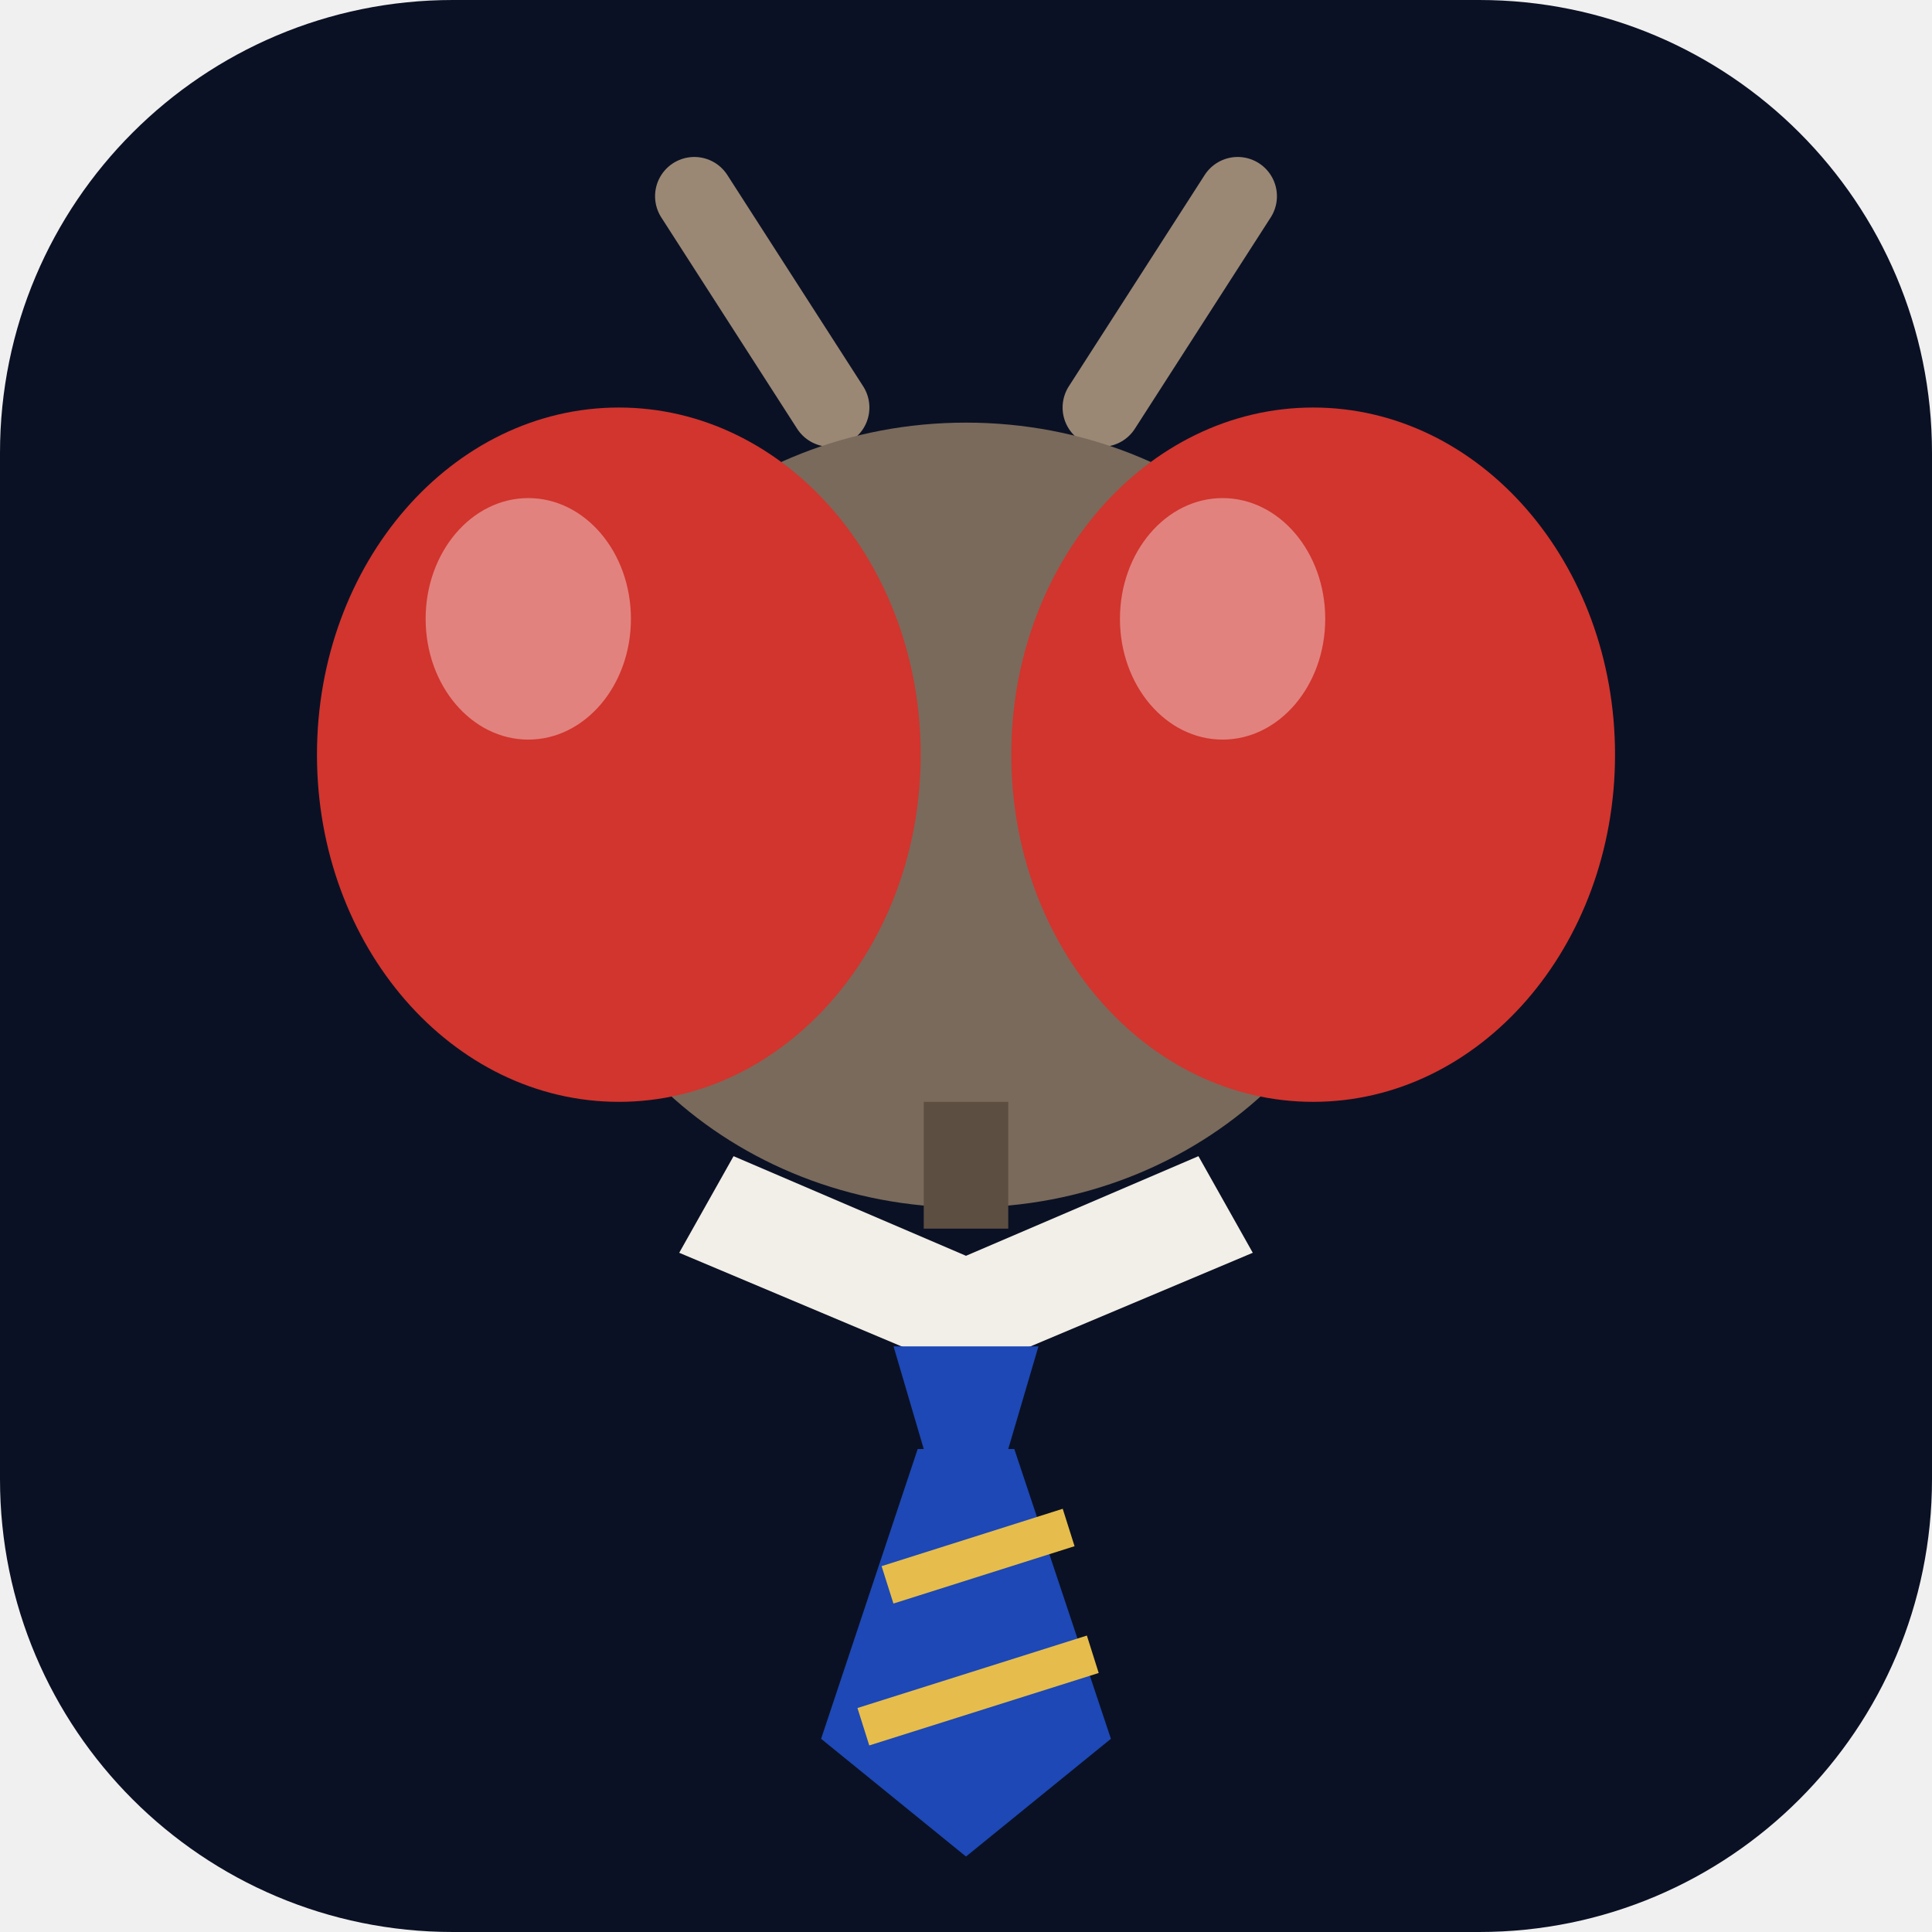
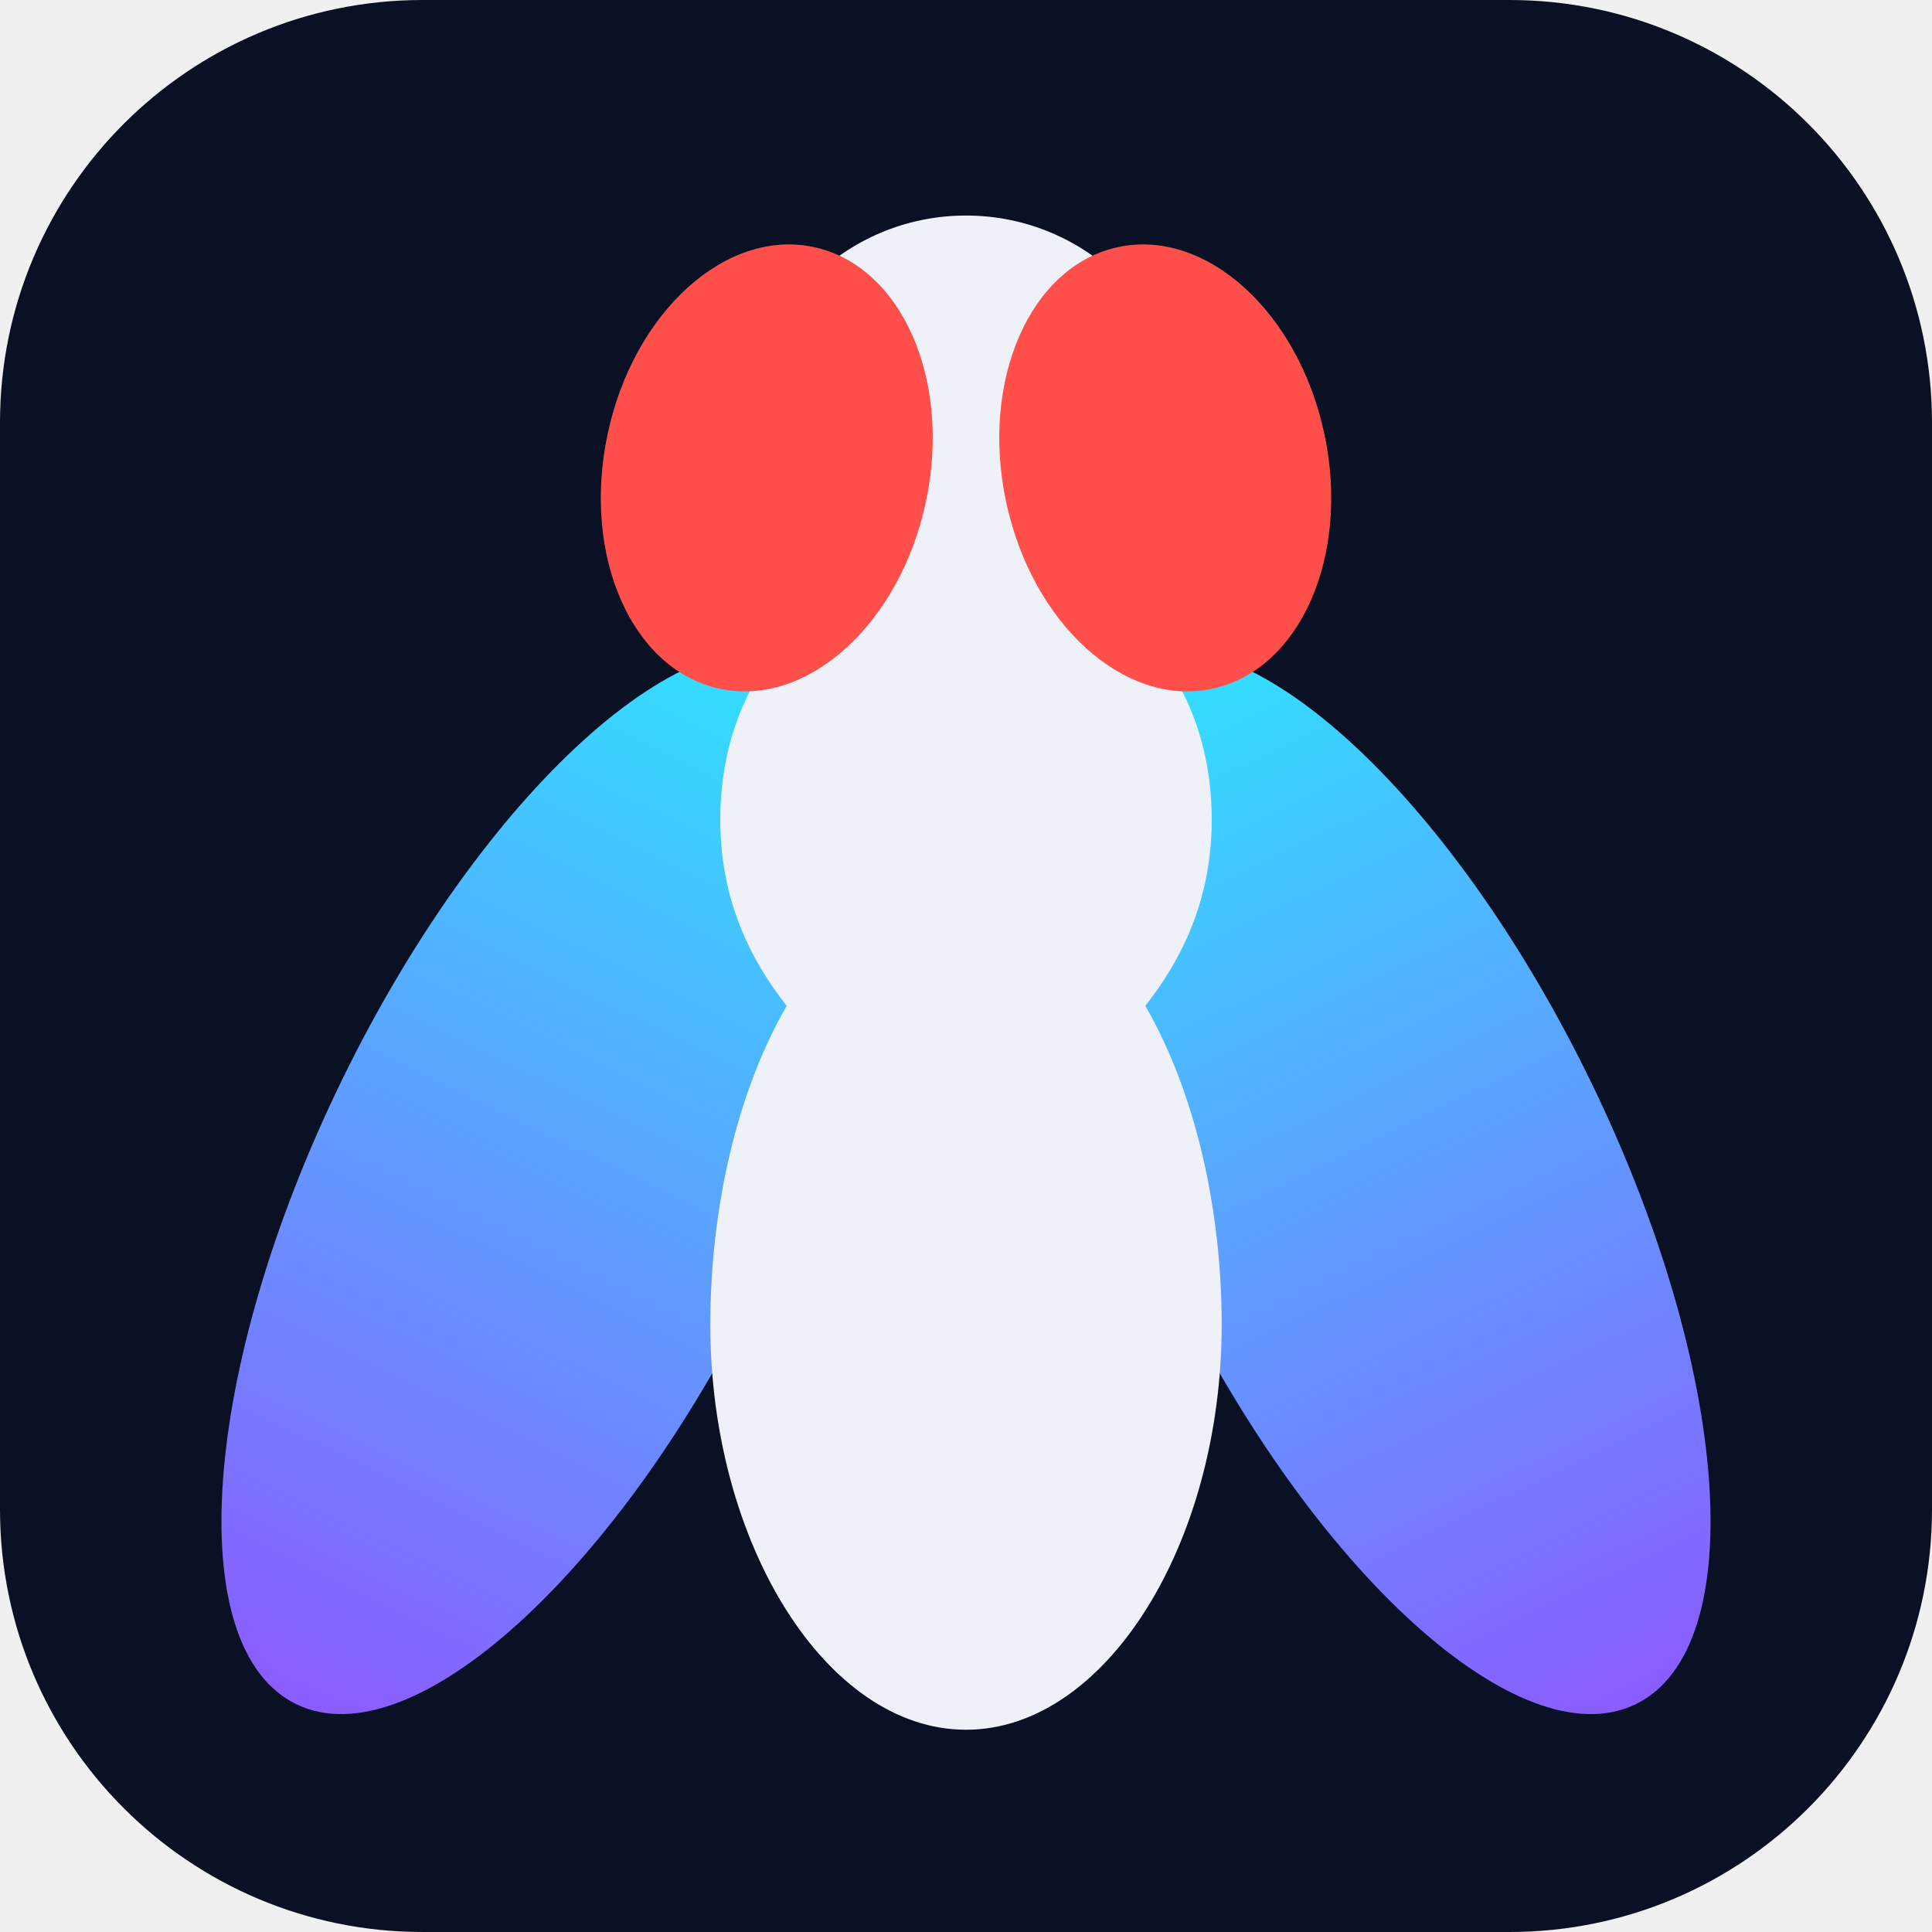
<svg xmlns="http://www.w3.org/2000/svg" viewBox="0 0 64 64">
-   <rect width="64" height="64" rx="15" fill="#0b1124" />
-   <path d="M27.5 13.5 23 6.5M36.5 13.5 41 6.5" stroke="#9a8875" stroke-width="2.6" stroke-linecap="round" />
-   <ellipse cx="32" cy="27" rx="14" ry="13" fill="#7a6a5b" />
-   <ellipse cx="20.5" cy="25" rx="10" ry="11.5" fill="#d1352e" />
-   <ellipse cx="43.5" cy="25" rx="10" ry="11.5" fill="#d1352e" />
-   <ellipse cx="17.5" cy="20.5" rx="3.4" ry="4" fill="#fff" fill-opacity=".38" />
-   <ellipse cx="40.5" cy="20.5" rx="3.4" ry="4" fill="#fff" fill-opacity=".38" />
-   <path d="M30.6 36.5h2.8v4.2h-2.8z" fill="#5c4e41" />
-   <path d="M22.5 41.5 32 45.5l9.5-4-1.8-3.2L32 41.6l-7.7-3.3z" fill="#f2efe8" />
-   <path d="M29.6 44.6h4.8l-1 3.4h-2.8z" fill="#1d48b5" />
-   <path d="M30.4 48h3.2l3.2 9.6L32 61.5l-4.8-3.9z" fill="#1d48b5" />
-   <path d="M29.4 52.5l6-1.9M28.6 57.2l7.6-2.4" stroke="#e6bd4c" stroke-width="1.3" />
+   <defs>
+     <linearGradient id="ala" x1="0" y1="0" x2="0" y2="1">
+       <stop offset="0" stop-color="#2fe3ff" />
+       <stop offset="1" stop-color="#8b5cff" />
+     </linearGradient>
+   </defs>
+   <rect width="64" height="64" rx="14" fill="#0b1124" />
+   <g transform="matrix(1.1 0 0 1.1 -3.2 -4.3)">
+     <ellipse cx="19.5" cy="39.5" rx="7" ry="17.5" transform="rotate(26 19.5 39.5)" fill="url(#ala)" />
+     <ellipse cx="44.5" cy="39.5" rx="7" ry="17.5" transform="rotate(-26 44.5 39.5)" fill="url(#ala)" />
+     <path d="M32 21c4.6 0 7.4 3.3 7.4 7.6 0 2.4-.9 4.2-2 5.6 1.5 2.6 2.3 6.1 2.3 9.6 0 6.6-3.5 12.2-7.7 12.2s-7.7-5.6-7.7-12.2c0-3.5.8-7 2.3-9.6-1.1-1.4-2-3.2-2-5.6 0-4.3 2.8-7.6 7.4-7.6z" fill="#eef1f8" />
+     <circle cx="32" cy="17" r="6.6" fill="#eef1f8" />
+     <ellipse cx="26" cy="18" rx="4.9" ry="6.8" transform="rotate(12 26 18)" fill="#ff4f4a" />
+     <ellipse cx="38" cy="18" rx="4.9" ry="6.8" transform="rotate(-12 38 18)" fill="#ff4f4a" />
+   </g>
</svg>
